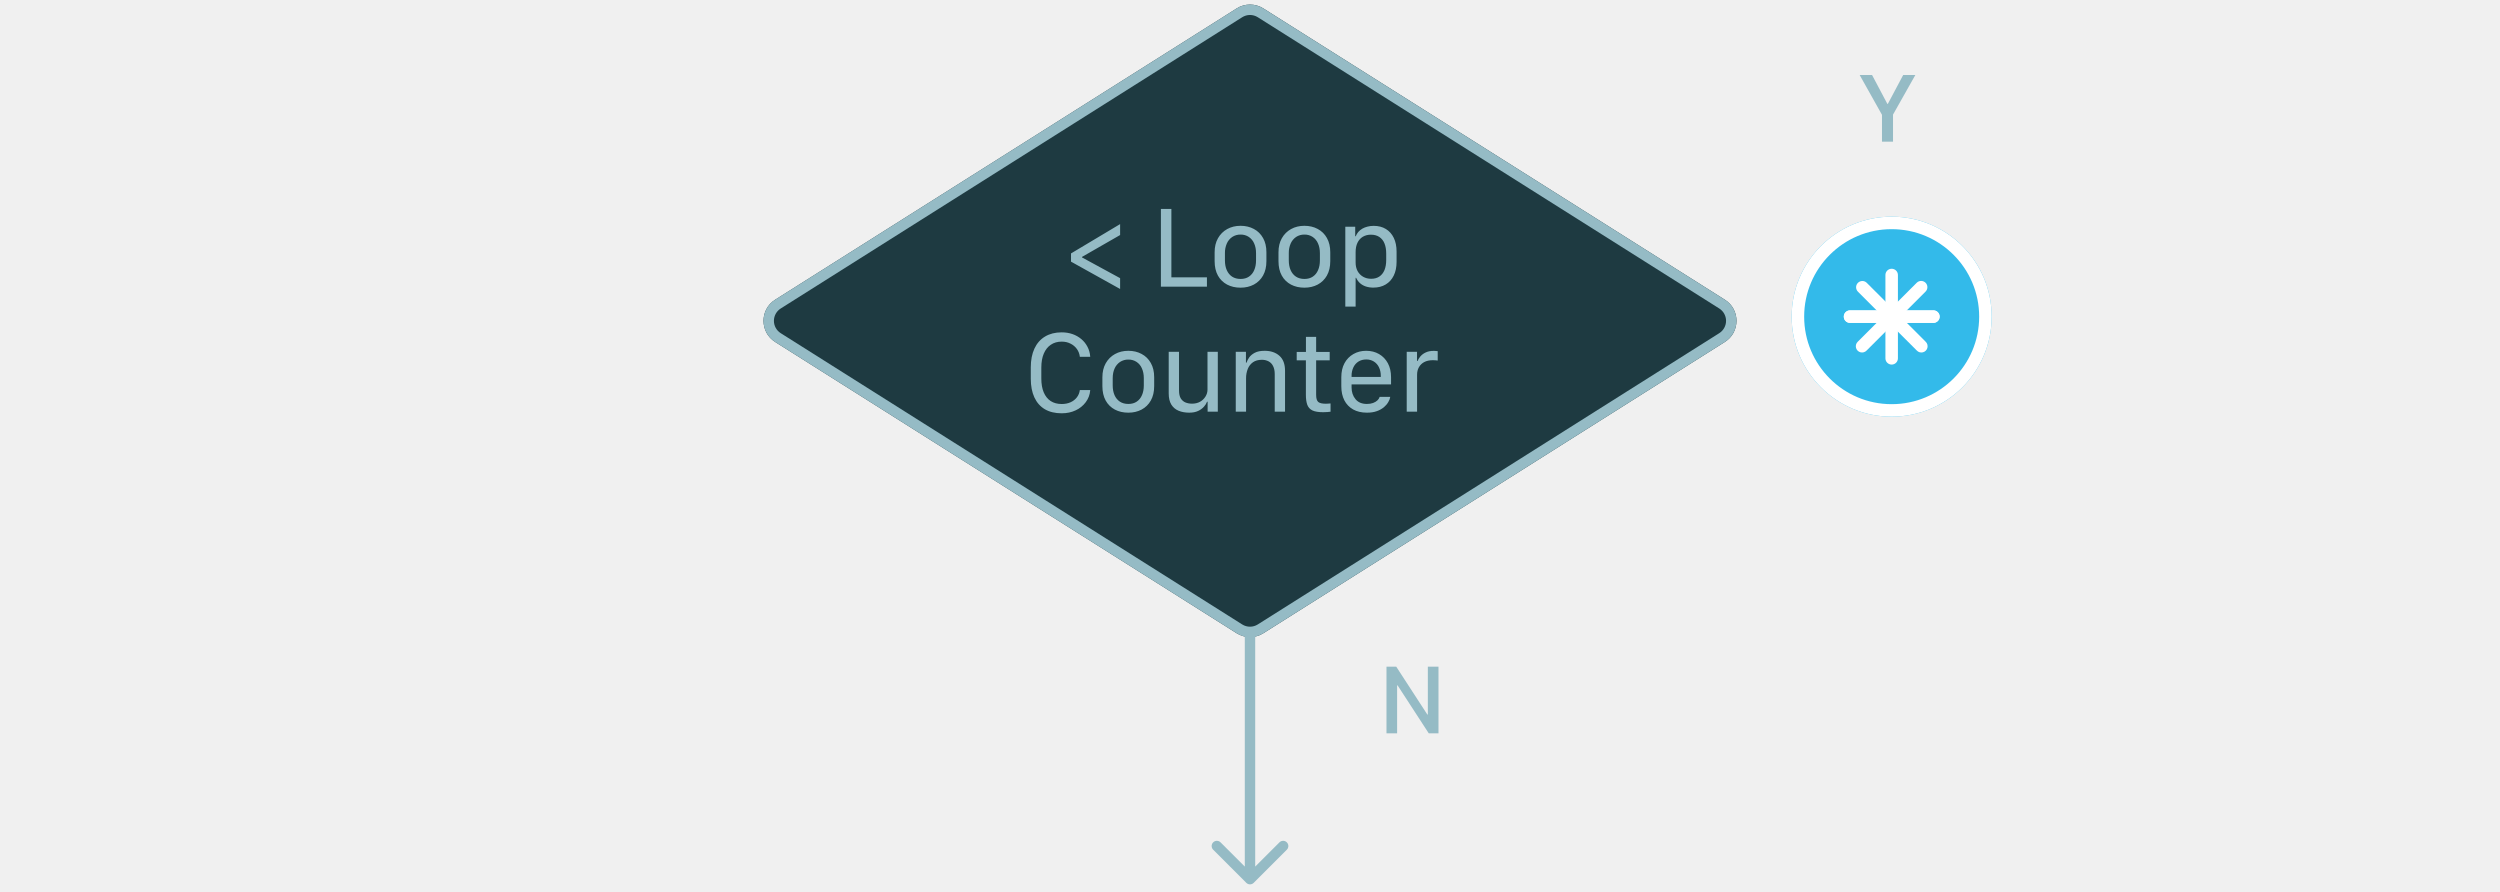
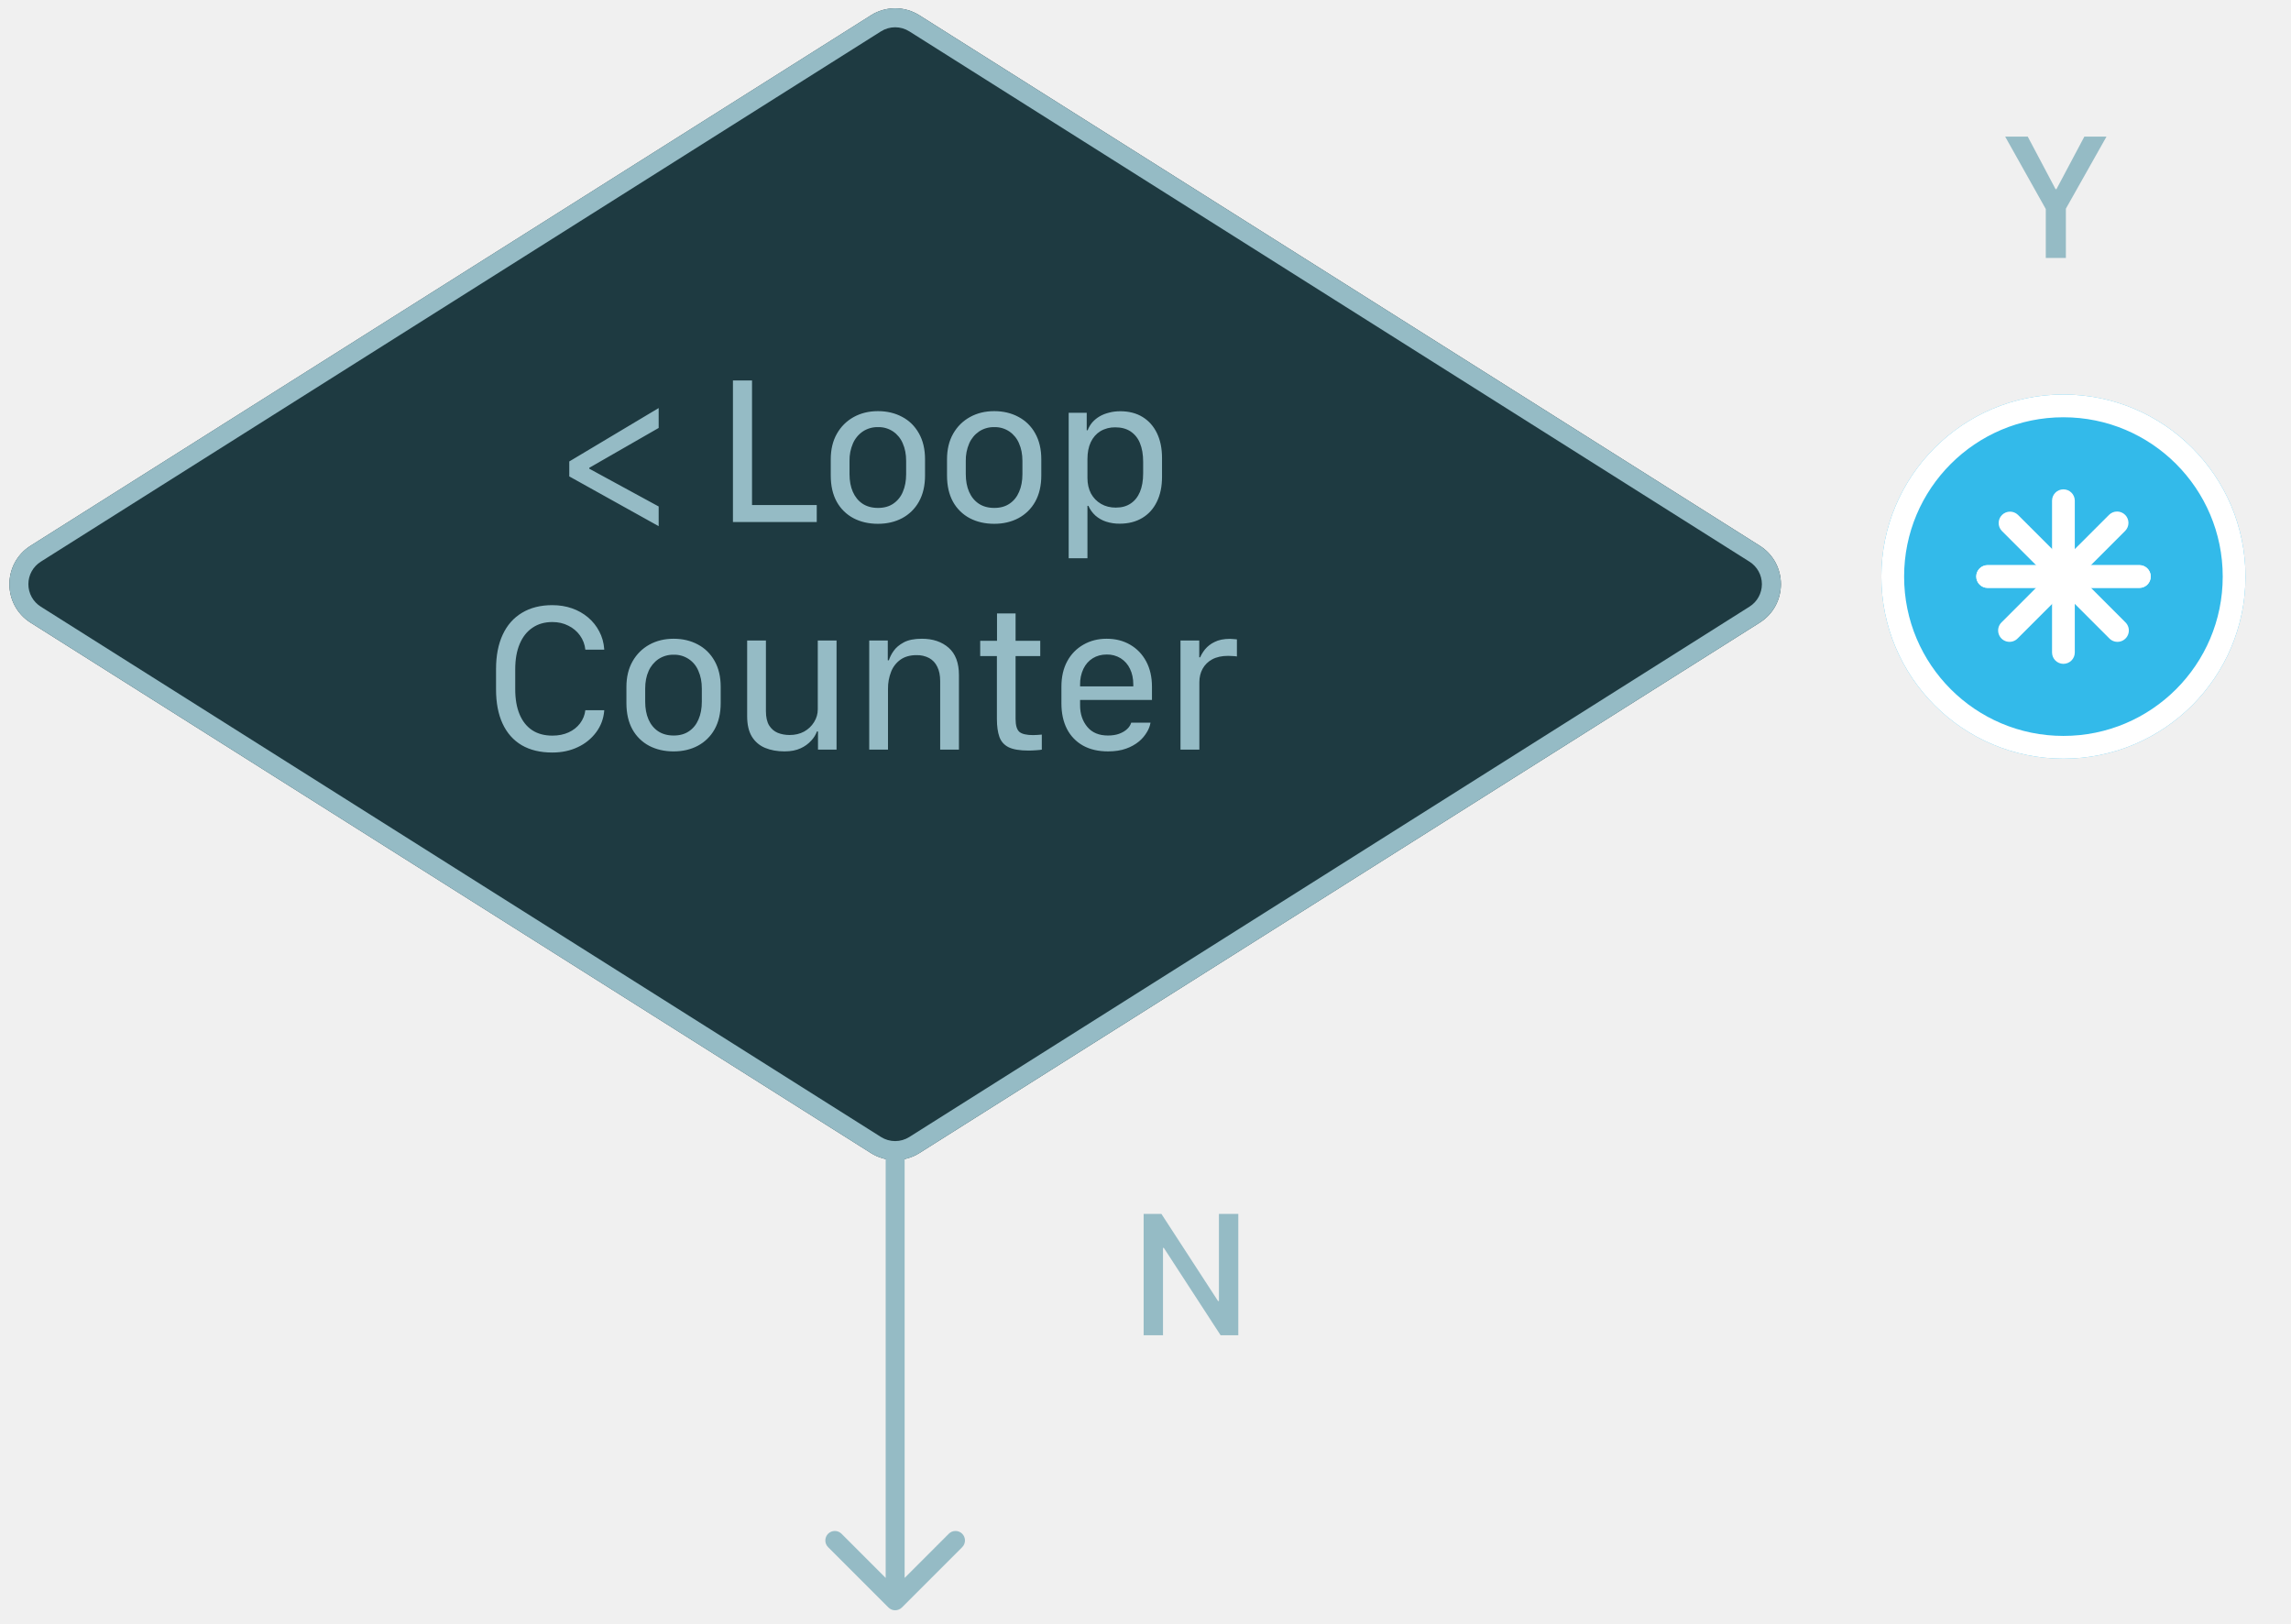
- <svg xmlns="http://www.w3.org/2000/svg" width="300" height="107" fill="none" viewBox="0 0 300 107">
+ <svg xmlns="http://www.w3.org/2000/svg" width="151" height="107" fill="none" viewBox="91 0 151 107">
  <g class="BranchBlock-LoopCounter">
    <g class="BranchBlock">
      <path fill="#1E3A41" d="M148.399 1.01a2.999 2.999 0 0 1 3.202 0l55.379 34.953c1.866 1.177 1.866 3.897 0 5.074L151.601 75.99a2.999 2.999 0 0 1-3.202 0l-55.38-34.952c-1.864-1.177-1.864-3.897 0-5.074L148.4 1.011h-.001Z" class="Fill" />
      <path fill="#95BBC5" d="M148.398 1.01a3 3 0 0 1 3.203 0l55.379 34.953c1.865 1.177 1.865 3.897 0 5.074L151.601 75.99l-.186.109c-.947.506-2.1.47-3.017-.109l-55.38-34.953c-1.864-1.177-1.864-3.897 0-5.074l55.38-34.953Zm2.535 1.057a1.752 1.752 0 0 0-1.867 0L93.686 37.02a1.75 1.75 0 0 0 0 2.96l55.38 34.953a1.749 1.749 0 0 0 1.867 0l55.38-34.954a1.752 1.752 0 0 0 0-2.959l-55.38-34.953Z" class="Stroke" />
      <path fill="#95BBC5" d="M167.654 88h-1.277v-7.998h1.172l3.732 5.742h.059v-5.742h1.277V88h-1.166l-3.744-5.76h-.053V88Z" class="No" />
      <path fill="#95BBC5" d="M227.162 17h-1.324v-3.223l-2.678-4.775h1.488l1.834 3.463h.059l1.84-3.463h1.459l-2.678 4.752V17Z" class="Yes" />
      <path fill="#95BBC5" d="M168.806 49.404v-7.191h1.237v1.107h.062c.064-.16.169-.333.314-.52a1.82 1.82 0 0 1 .623-.485c.268-.141.612-.212 1.032-.212.077 0 .152.005.225.014.078.004.153.011.226.02v1.128a1.46 1.46 0 0 0-.253-.027 3.795 3.795 0 0 0-.328-.014c-.419 0-.77.078-1.053.233a1.558 1.558 0 0 0-.629.622c-.141.26-.212.553-.212.882v4.443h-1.244Zm-4.772.116c-.642 0-1.194-.127-1.654-.383a2.625 2.625 0 0 1-1.059-1.1c-.242-.474-.363-1.035-.363-1.682v-1.094c0-.651.128-1.212.383-1.681a2.74 2.74 0 0 1 1.066-1.094c.452-.26.962-.39 1.532-.39.583 0 1.098.13 1.545.39.451.26.804.627 1.059 1.1.255.475.383 1.033.383 1.675v.869h-4.737v.362c0 .556.157 1.025.471 1.408.315.383.771.574 1.368.574.278 0 .524-.038.738-.116.219-.082.394-.187.526-.314a.939.939 0 0 0 .267-.417h1.271a1.706 1.706 0 0 1-.232.615 2.364 2.364 0 0 1-.526.622 2.798 2.798 0 0 1-.848.472c-.337.123-.734.184-1.19.184Zm-1.845-4.286h3.507v-.116c0-.397-.073-.743-.219-1.04a1.643 1.643 0 0 0-.615-.697 1.682 1.682 0 0 0-.916-.246c-.351 0-.659.083-.923.247-.265.164-.47.396-.616.697a2.337 2.337 0 0 0-.218 1.039v.116Zm-5.476-3.001v-1.805h1.224v1.805h1.626v1.005h-1.626v4.143c0 .423.084.708.252.854.169.141.472.212.91.212.086 0 .189-.005.307-.014l.26-.02v.991c-.05.014-.175.027-.376.041-.2.014-.369.02-.506.02-.569 0-1.005-.072-1.305-.218-.297-.15-.5-.379-.609-.684-.109-.31-.164-.702-.164-1.176v-4.149h-1.101v-1.005h1.108Zm-8.422 7.171v-7.191h1.223v1.305h.069a2.32 2.32 0 0 1 .314-.615c.151-.219.374-.408.67-.567.296-.16.695-.24 1.196-.24.725 0 1.313.199 1.764.595.451.397.677.998.677 1.805v4.908h-1.237v-4.519c0-.378-.064-.692-.192-.943a1.258 1.258 0 0 0-.533-.574 1.706 1.706 0 0 0-.834-.192c-.419 0-.77.098-1.053.294a1.765 1.765 0 0 0-.622.8 2.971 2.971 0 0 0-.205 1.128v4.006h-1.237Zm-2.154-7.191v7.191h-1.223v-1.196h-.069a1.802 1.802 0 0 1-.369.594 2.108 2.108 0 0 1-.704.513c-.292.137-.647.205-1.066.205-.479 0-.905-.077-1.279-.232a1.835 1.835 0 0 1-.868-.738c-.21-.342-.314-.791-.314-1.347v-4.99h1.237v4.655c0 .396.071.71.212.943.146.228.335.39.567.486.237.095.499.143.786.143.356 0 .673-.075.951-.225.278-.155.496-.363.656-.623.164-.26.246-.542.246-.847v-4.532h1.237Zm-10.739-.117c.597 0 1.128.126 1.592.376.47.246.839.609 1.108 1.087.269.474.403 1.044.403 1.71v1.066c0 .674-.134 1.25-.403 1.73a2.732 2.732 0 0 1-1.108 1.086c-.464.246-.995.37-1.592.37-.606 0-1.144-.124-1.614-.37a2.704 2.704 0 0 1-1.1-1.08c-.264-.478-.397-1.057-.397-1.736v-1.06c0-.652.135-1.214.404-1.688s.638-.841 1.107-1.101 1.003-.39 1.6-.39Zm.007 1.053a1.75 1.75 0 0 0-1.005.287 1.854 1.854 0 0 0-.65.786c-.15.333-.225.718-.225 1.156v.868c0 .446.073.836.218 1.169.146.332.358.592.636.779.283.187.624.28 1.026.28.396 0 .731-.093 1.004-.28.278-.187.488-.447.629-.78.146-.332.219-.722.219-1.168v-.868c0-.442-.075-.83-.226-1.163a1.706 1.706 0 0 0-1.626-1.066Zm-10.446.957v1.32c0 .647.096 1.198.287 1.654.192.456.469.804.834 1.046.365.237.807.355 1.326.355.401 0 .757-.07 1.067-.212.31-.141.56-.337.752-.588a1.77 1.77 0 0 0 .355-.875h1.244v.041c-.045.529-.223 1-.533 1.415a3.132 3.132 0 0 1-1.21.978c-.497.237-1.057.355-1.682.355-.788 0-1.46-.161-2.016-.485-.552-.328-.971-.802-1.258-1.422-.287-.62-.431-1.37-.431-2.249v-1.346c0-.88.146-1.634.438-2.263.292-.63.715-1.11 1.271-1.443.556-.337 1.222-.505 1.996-.505.47 0 .905.07 1.306.211a3.33 3.33 0 0 1 1.06.602c.305.26.549.565.731.916.187.35.296.738.328 1.162v.041h-1.244a1.936 1.936 0 0 0-.355-.936 2.032 2.032 0 0 0-.766-.643c-.31-.16-.661-.24-1.053-.24-.51 0-.948.126-1.312.377-.365.246-.645.601-.841 1.066-.196.46-.294 1.016-.294 1.668Zm39.841-9.593a2.84 2.84 0 0 1-.902-.136 2.02 2.02 0 0 1-.698-.397 1.94 1.94 0 0 1-.464-.642h-.062v3.452h-1.237v-9.584h1.189v1.148h.062c.073-.191.175-.364.307-.52.137-.154.299-.287.486-.396.191-.11.401-.191.629-.246.227-.06.471-.089.731-.089.565 0 1.053.125 1.463.376.41.25.727.606.95 1.067.223.46.335 1.007.335 1.64v1.238c0 .638-.114 1.187-.342 1.647-.223.46-.544.816-.964 1.066-.419.251-.913.376-1.483.376Zm-.253-1.06c.383 0 .706-.088.971-.266.269-.177.474-.433.615-.765.141-.338.212-.745.212-1.224v-.766c0-.483-.071-.893-.212-1.23a1.653 1.653 0 0 0-.622-.773c-.273-.177-.606-.266-.998-.266a1.86 1.86 0 0 0-.984.253c-.274.168-.486.41-.636.724-.146.31-.219.682-.219 1.115v1.25c0 .383.078.723.232 1.02.16.29.381.519.664.683.282.164.608.246.977.246Zm-8.019-6.357c.597 0 1.128.126 1.593.376a2.68 2.68 0 0 1 1.108 1.087c.268.474.403 1.044.403 1.71v1.066c0 .674-.135 1.25-.403 1.73a2.738 2.738 0 0 1-1.108 1.086c-.465.246-.996.37-1.593.37-.606 0-1.144-.124-1.613-.37a2.7 2.7 0 0 1-1.101-1.08c-.264-.478-.396-1.057-.396-1.736v-1.06c0-.652.134-1.214.403-1.688s.638-.841 1.108-1.101c.469-.26 1.002-.39 1.599-.39Zm.007 1.053a1.75 1.75 0 0 0-1.005.287 1.852 1.852 0 0 0-.649.786 2.77 2.77 0 0 0-.226 1.156v.868c0 .446.073.836.219 1.169.146.332.358.592.636.779.282.187.624.28 1.025.28.397 0 .732-.093 1.005-.28.278-.187.488-.447.629-.78.146-.332.219-.722.219-1.168v-.868c0-.442-.076-.83-.226-1.163a1.77 1.77 0 0 0-.636-.779 1.703 1.703 0 0 0-.991-.287Zm-7.67-1.053c.597 0 1.128.126 1.593.376.469.246.838.609 1.107 1.087.269.474.404 1.044.404 1.71v1.066c0 .674-.135 1.25-.404 1.73a2.735 2.735 0 0 1-1.107 1.086c-.465.246-.996.37-1.593.37-.606 0-1.144-.124-1.613-.37a2.7 2.7 0 0 1-1.101-1.08c-.264-.478-.396-1.057-.396-1.736v-1.06c0-.652.134-1.214.403-1.688s.638-.841 1.107-1.101c.47-.26 1.003-.39 1.6-.39Zm.007 1.053a1.75 1.75 0 0 0-1.005.287 1.845 1.845 0 0 0-.649.786 2.77 2.77 0 0 0-.226 1.156v.868c0 .446.073.836.219 1.169.146.332.357.592.635.779.283.187.625.28 1.026.28.396 0 .731-.093 1.005-.28a1.73 1.73 0 0 0 .629-.78c.145-.332.218-.722.218-1.168v-.868c0-.442-.075-.83-.225-1.163a1.77 1.77 0 0 0-.636-.779 1.703 1.703 0 0 0-.991-.287Zm-4.04 5.134v1.121h-5.524v-9.331h1.258v8.21h4.266Zm-16.311-1.887v-.984l5.892-3.52v1.312l-4.573 2.625v.061l4.573 2.489v1.298l-5.892-3.28Z" class="Title" />
      <g class="Arrow">
        <path fill="#95BBC5" d="M154.419 101.081a.635.635 0 0 1 .183.442.632.632 0 0 1-.183.442l-3.977 3.977a.635.635 0 0 1-.442.183.632.632 0 0 1-.442-.183l-3.977-3.977a.625.625 0 0 1 .884-.884l2.91 2.91v-27.99a.626.626 0 0 1 1.25 0v27.99l2.91-2.91a.617.617 0 0 1 .442-.183.617.617 0 0 1 .442.183Z" class="Stroke" />
      </g>
    </g>
    <g class="Connector">
      <circle cx="227" cy="38" r="12" fill="#33BAEA" class="Fill" />
      <path fill="#fff" d="M231.067 33.93a.75.75 0 0 1 0 1.061l-3.001 3.002 3.008 3.009a.75.75 0 1 1-1.06 1.06l-3.009-3.008-3.009 3.008a.75.75 0 1 1-1.06-1.06l3.008-3.009-3.002-3.002a.75.75 0 0 1 1.061-1.06l3.002 3.001 3.002-3.001a.75.75 0 0 1 1.06 0Z" class="X" />
      <path fill="#fff" d="M227 32.25a.75.75 0 0 1 .75.75v4.245h4.255a.75.75 0 0 1 0 1.5h-4.255V43a.75.75 0 0 1-1.5 0v-4.255h-4.245a.75.75 0 0 1 0-1.5h4.245V33a.75.75 0 0 1 .75-.75Z" class="Plus" />
      <path fill="#fff" d="M232.005 37.245a.75.75 0 0 1 0 1.5h-10a.75.75 0 0 1 0-1.5h10Z" class="Minus" />
      <circle cx="227" cy="38" r="11.25" stroke="#fff" stroke-width="1.5" class="Stroke" />
    </g>
  </g>
</svg>
